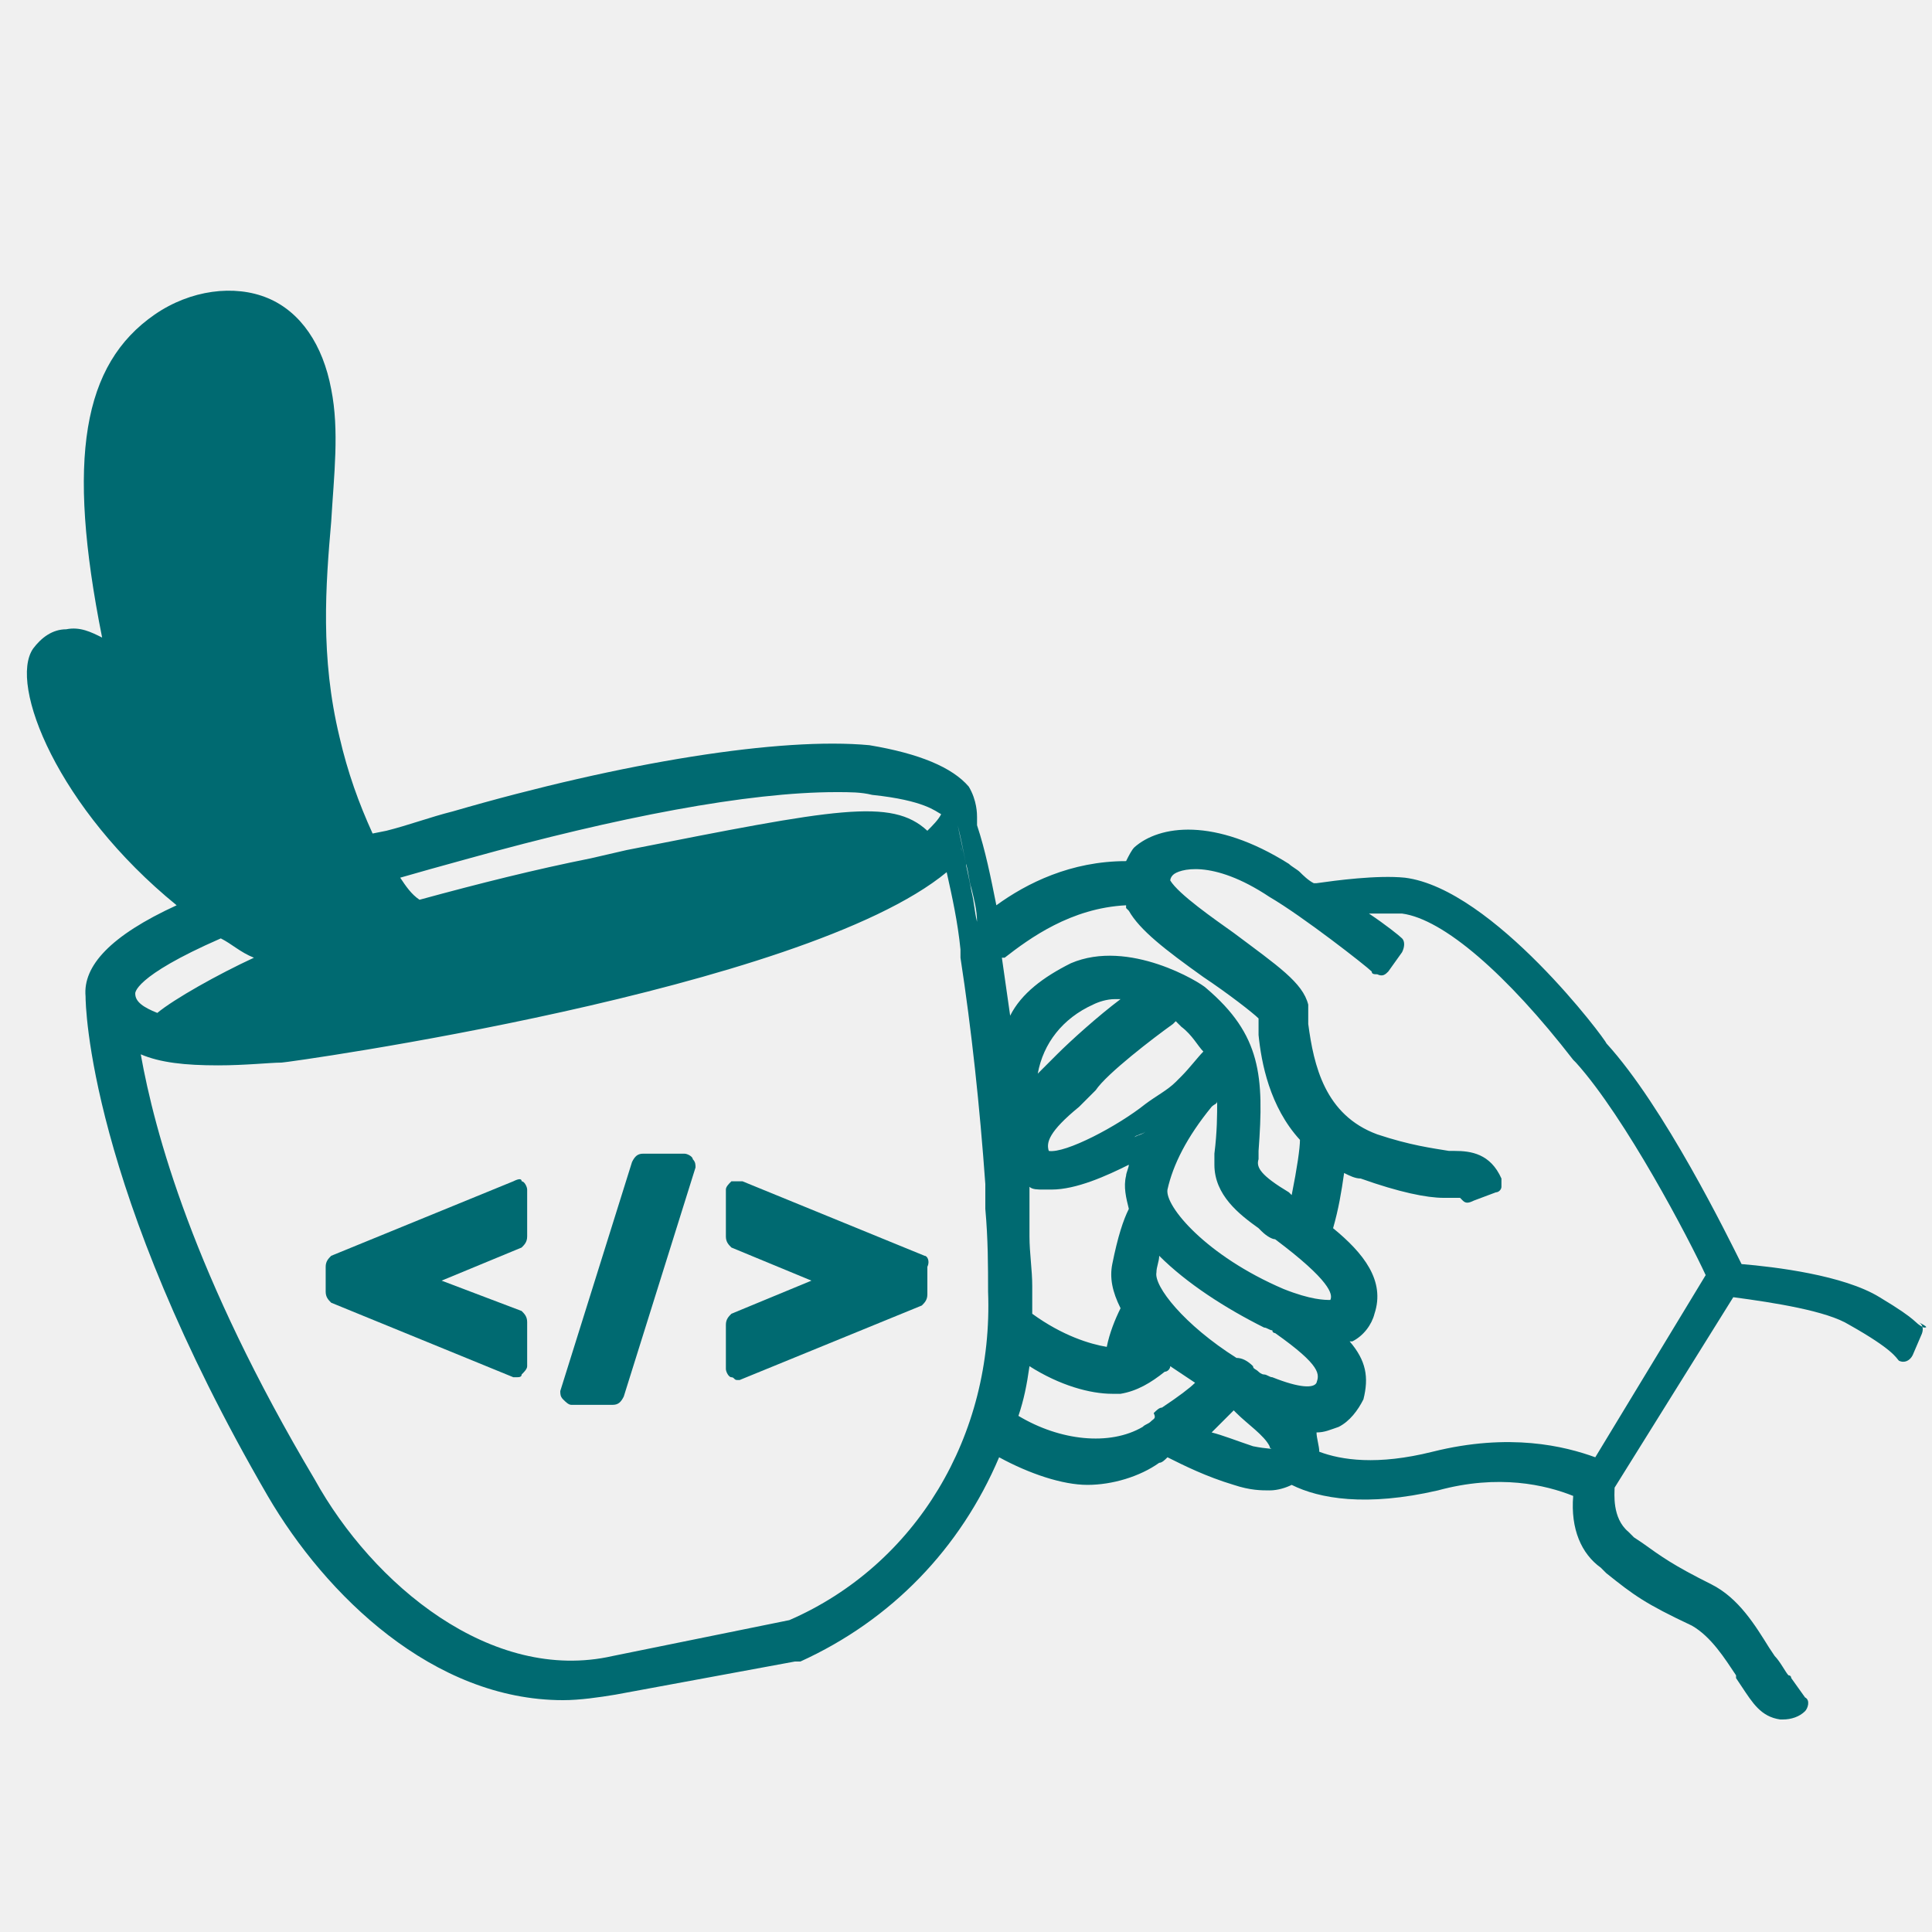
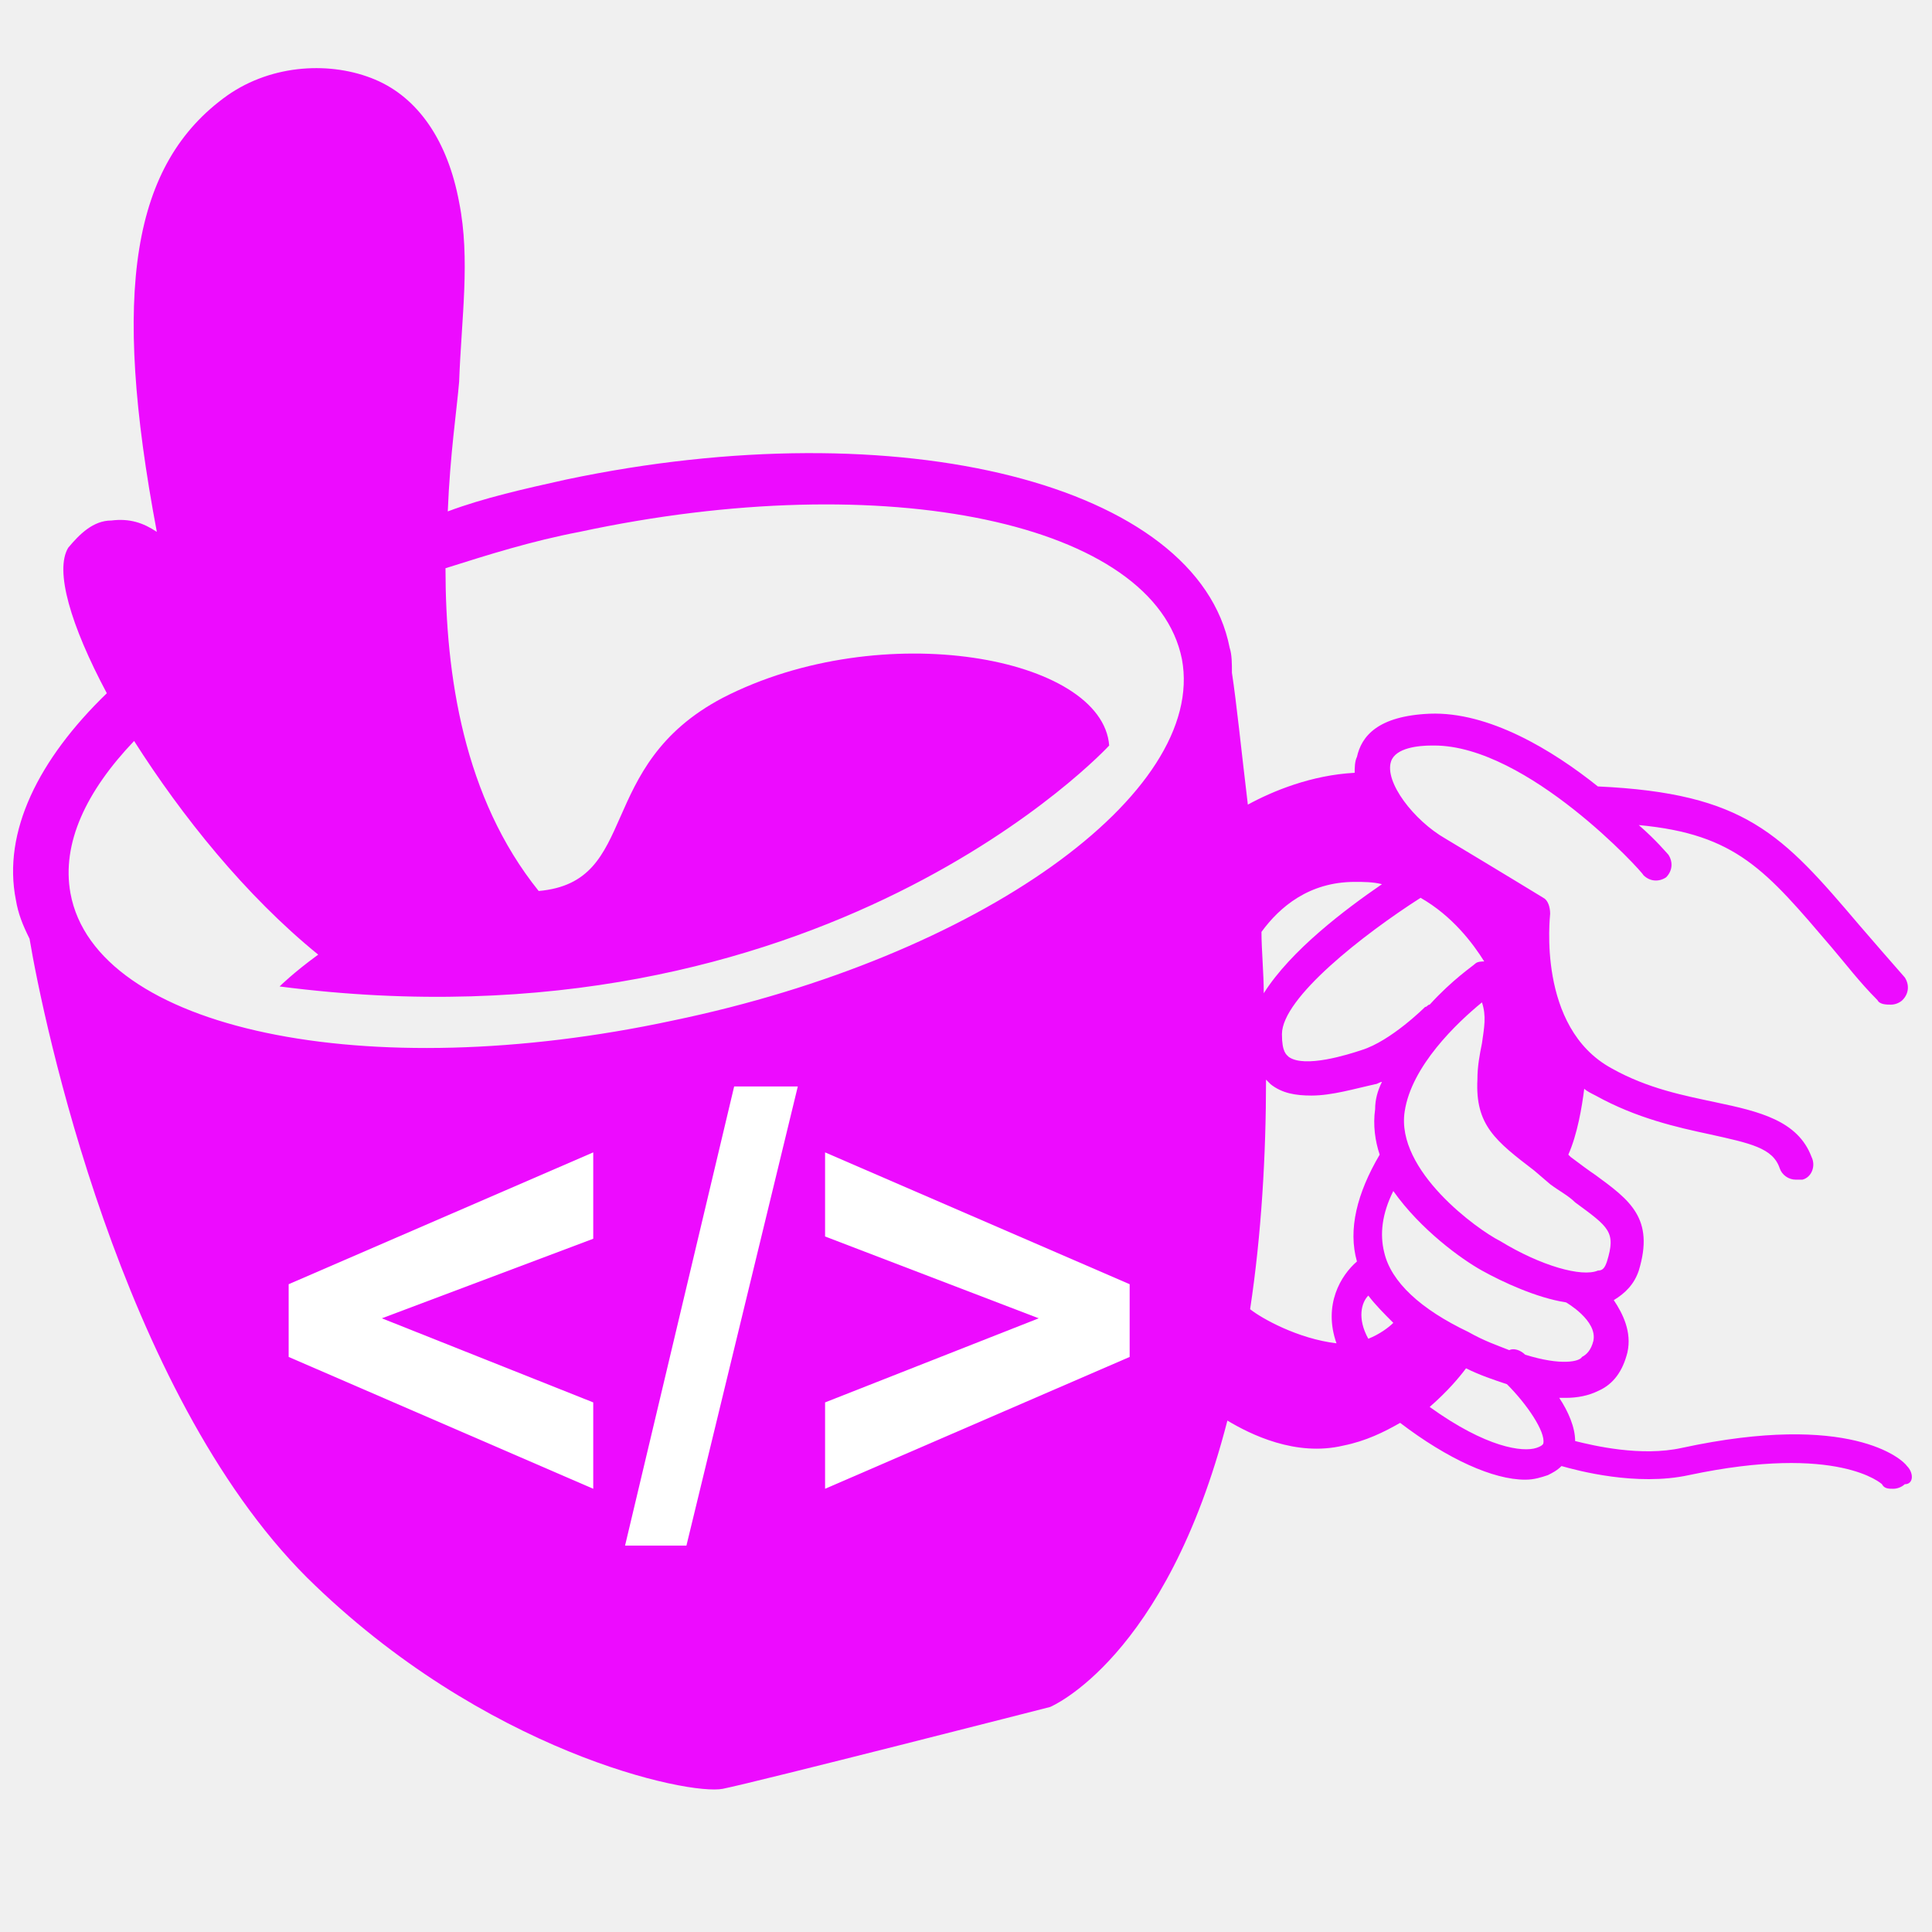
- <svg xmlns="http://www.w3.org/2000/svg" version="1.1" id="Layer_1" x="0px" y="0px" viewBox="0 0 70 70" style="enable-background:new 0 0 70 70;" xml:space="preserve">
+ <svg xmlns="http://www.w3.org/2000/svg" version="1.1" id="Layer_1" x="0px" y="0px" viewBox="0 0 85 85" style="enable-background:new 0 0 85 85;" xml:space="preserve">
  <style type="text/css">
- 	.st0{fill:none;}
- 	.st1{fill:#006A71;}
+ 	.st0{fill:#ED0BFF;}
+ 	.st1{fill:#FFFFFF;}
</style>
+   <path class="st0" d="M83.9,64.5c-0.2-0.3-2.5-2.4-9.9-0.8c-1.8,0.4-3.9-0.1-4.7-0.3c0-0.6-0.3-1.3-0.7-1.9c0.1,0,0.2,0,0.3,0  c0.5,0,1-0.1,1.4-0.3c0.7-0.3,1.1-0.9,1.3-1.7c0.2-0.9-0.2-1.7-0.6-2.3c0.5-0.3,0.9-0.7,1.1-1.3c0.7-2.3-0.4-3.1-1.9-4.2  c-0.3-0.2-0.7-0.5-1.1-0.8L69,50.8c0.4-0.9,0.6-2.1,0.7-2.9c0.1,0.1,0.3,0.2,0.5,0.3c1.8,1,3.6,1.4,5,1.7c1.8,0.4,2.8,0.6,3.1,1.5  c0.1,0.3,0.4,0.5,0.7,0.5c0.1,0,0.2,0,0.3,0c0.4-0.1,0.6-0.6,0.4-1c-0.6-1.6-2.3-2-4.2-2.4c-1.4-0.3-3-0.6-4.6-1.5  c-3.3-1.8-2.7-6.7-2.7-6.8c0-0.3-0.1-0.6-0.3-0.7c0,0-1.8-1.1-4.3-2.6c-1.4-0.8-2.7-2.5-2.4-3.4c0.2-0.6,1.2-0.7,1.8-0.7  c0,0,0.1,0,0.1,0c4.1,0,9.2,5.6,9.2,5.7c0.3,0.3,0.7,0.3,1,0.1c0.3-0.3,0.3-0.7,0.1-1c-0.1-0.1-0.5-0.6-1.3-1.3  c4.3,0.4,5.6,2,8.5,5.4c0.6,0.7,1.2,1.5,2,2.3c0.1,0.2,0.4,0.2,0.6,0.2c0.2,0,0.4-0.1,0.5-0.2c0.3-0.3,0.3-0.7,0.1-1  c-0.7-0.8-1.4-1.6-2-2.3c-3.4-4-5-5.8-11.5-6.1c-2-1.6-4.8-3.3-7.4-3.2c-2.3,0.1-3,1-3.2,1.9c-0.1,0.2-0.1,0.5-0.1,0.7  c-1.9,0.1-3.6,0.8-4.7,1.4c-0.3-2.5-0.5-4.5-0.7-5.8c0-0.4,0-0.8-0.1-1.1c-1.4-7.2-14.5-10.5-29.2-7.4c-1.8,0.4-3.6,0.8-5.2,1.4  c0.1-2.5,0.4-4.5,0.5-5.7c0.1-2.8,0.5-5.4,0-7.9c-0.5-2.7-1.8-4.6-3.7-5.4S12,2.8,10,4.2c-4.2,3-5.1,8.6-3.1,19.2  c-0.6-0.4-1.2-0.6-2-0.5c-0.8,0-1.4,0.6-1.9,1.2c-0.6,1,0.1,3.4,1.7,6.4c-3,2.9-4.6,6.1-4,9.1c0.1,0.6,0.3,1.1,0.6,1.7  c0.6,3.6,4,19.9,12.2,28.1c7.8,7.7,16.8,9.6,18.3,9.3c1.5-0.3,14.4-3.6,14.4-3.6S51.3,73,54,62.5c1,0.6,3,1.6,5.1,1.1  c1-0.2,1.8-0.6,2.5-1c2.1,1.6,4.1,2.5,5.5,2.5c0.4,0,0.7-0.1,1-0.2c0.2-0.1,0.4-0.2,0.6-0.4c0.7,0.2,3.3,0.9,5.6,0.4  c6.6-1.4,8.5,0.4,8.5,0.4c0.1,0.2,0.3,0.2,0.5,0.2c0.2,0,0.4-0.1,0.5-0.2C84.2,65.3,84.2,64.8,83.9,64.5z M29.6,44.9  c-13.5,2.9-25.4,0.4-26.5-5.6c-0.4-2.2,0.7-4.5,2.8-6.7C8,35.9,10.8,39.4,14,42l0,0c-1.1,0.8-1.7,1.4-1.7,1.4  c23.9,3.1,36.5-10.6,36.5-10.6c-0.3-3.9-10-5.7-17-2.1c-5.7,3-3.6,8.1-8.1,8.5c-3.3-4.1-4.1-9.5-4.1-14.2c1.9-0.6,3.8-1.2,5.9-1.6  C39,20.5,50.8,23,52,29C53.1,34.9,43.1,42.1,29.6,44.9z M69.3,52.9c1.5,1.1,1.8,1.3,1.4,2.6c-0.1,0.3-0.2,0.4-0.4,0.4  c-0.7,0.3-2.5-0.2-4.3-1.3c-1-0.5-4.6-3.1-4.2-5.7c0.3-2,2.3-3.9,3.4-4.8c0.2,0.6,0.1,1.1,0,1.8c-0.1,0.5-0.2,1-0.2,1.6  c-0.1,2,0.8,2.7,2.5,4l0.7,0.6C68.6,52.4,69,52.6,69.3,52.9z M65.3,42.3c-0.1,0-0.3,0-0.4,0.1c-0.1,0.1-1,0.7-2,1.8  c-0.1,0-0.1,0.1-0.2,0.1c0,0-1.5,1.5-2.8,1.9c-0.6,0.2-2.5,0.8-3.2,0.3c-0.1-0.1-0.3-0.2-0.3-1c0-1.6,3.6-4.4,6.1-6  C63.9,40.3,64.8,41.5,65.3,42.3z M59.6,38.8c0.4,0,0.8,0,1.2,0.1c-1.6,1.1-4,2.9-5.2,4.8c0-0.9-0.1-1.9-0.1-2.7  C56.3,39.9,57.6,38.8,59.6,38.8z M55,57.6c0.5-3.3,0.7-6.8,0.7-10.1c0.1,0.1,0.1,0.1,0.2,0.2c0.5,0.4,1.1,0.5,1.8,0.5  c0.9,0,1.9-0.3,2.8-0.5c0.1,0,0.2-0.1,0.3-0.1c-0.2,0.4-0.3,0.8-0.3,1.2c-0.1,0.7,0,1.4,0.2,2c-1,1.7-1.4,3.3-1,4.7c0,0,0,0,0,0  c-0.7,0.6-1.5,1.9-0.9,3.6C57.1,58.9,55.5,58,55,57.6z M60.2,58.9c-0.5-0.9-0.3-1.6,0-1.9c0.3,0.4,0.7,0.8,1.1,1.2  C61.1,58.4,60.7,58.7,60.2,58.9z M67.6,63.7c-0.6,0.2-2.2,0-4.7-1.8c0.8-0.7,1.3-1.3,1.6-1.7c0.6,0.3,1.2,0.5,1.8,0.7  c0.9,0.9,1.7,2.1,1.6,2.6C67.9,63.5,67.9,63.6,67.6,63.7z M67.1,59.6C67.1,59.5,67.1,59.5,67.1,59.6c-0.2-0.2-0.5-0.3-0.7-0.2  c-0.5-0.2-1.1-0.4-1.8-0.8c-2.1-1-3.4-2.2-3.7-3.5c-0.2-0.8-0.1-1.7,0.4-2.7c1.2,1.7,3,3,3.9,3.5c0.9,0.5,2.4,1.2,3.7,1.4  c0,0,0,0,0,0c0,0,1.4,0.8,1.2,1.7c-0.1,0.4-0.3,0.6-0.5,0.7C69.5,59.9,68.7,60.1,67.1,59.6z" />
  <g>
-     <path class="st0" d="M31.5,28.7c-0.4-0.1-0.8-0.1-1.3-0.1c-3.1,0-7.8,0.8-13.3,2.4c-1,0.3-1.8,0.6-2.5,0.7c0.2,0.3,0.4,0.6,0.6,0.8   c2.1-0.6,4.2-1.2,6.2-1.5l1.3-0.3c7.6-1.5,9.6-1.9,10.9-0.7c0.2-0.2,0.4-0.5,0.5-0.6C33.8,29.3,33.3,28.9,31.5,28.7z" />
-     <path class="st0" d="M42.5,49.6c-0.1,0.1-0.2,0.1-0.2,0.2c-0.5,0.4-1,0.7-1.6,0.8l-0.3,0c-0.8,0-1.9-0.4-3-1   c-0.1,0.6-0.2,1.2-0.4,1.8c1.4,0.9,3.2,1.1,4.5,0.4c0.1-0.1,0.2-0.1,0.3-0.2c0.1,0,0.1-0.1,0.2-0.1c0.1-0.1,0.2-0.2,0.3-0.2   c0.5-0.4,0.9-0.7,1.2-0.9C43.1,50,42.8,49.8,42.5,49.6z" />
-     <path class="st0" d="M35.7,43.7l0-0.2c-0.1-0.3,0-0.6,0-0.7c-0.1-2.8-0.4-5.6-0.9-8.2c0-0.1,0-0.1,0-0.2c0,0,0-0.1,0-0.1   c-0.2-0.9-0.3-1.9-0.5-2.8c-5.2,4.3-23.9,6.9-24.1,6.9c-0.4,0.1-1.3,0.1-2.3,0.1c-1.2,0-2.1-0.1-2.8-0.4c0.5,2.8,2,8,6.3,15.4   c2.2,3.8,6.5,7.4,10.8,6.4l6.4-1.2c4.6-2.1,7.4-6.8,7.2-12C35.8,45.8,35.8,44.8,35.7,43.7z M19.2,44.8c0,0.2-0.1,0.3-0.2,0.4   L16,46.4l2.9,1.2c0.1,0.1,0.2,0.2,0.2,0.4v1.6c0,0.1-0.1,0.3-0.2,0.3c-0.1,0-0.1,0.1-0.2,0.1c0,0-0.1,0-0.1,0L12,47.2   c-0.1-0.1-0.2-0.2-0.2-0.4v-0.9c0-0.2,0.1-0.3,0.2-0.4l6.6-2.8c0.1-0.1,0.3,0,0.4,0c0.1,0.1,0.2,0.2,0.2,0.3V44.8z M25.2,42.3   l-2.6,8.3c-0.1,0.2-0.2,0.3-0.4,0.3h-1.5c-0.1,0-0.2-0.1-0.3-0.2c-0.1-0.1-0.1-0.2-0.1-0.3l2.6-8.3c0.1-0.2,0.2-0.3,0.4-0.3h1.5   c0.1,0,0.2,0.1,0.3,0.2C25.2,42.1,25.2,42.2,25.2,42.3z M33.7,46.8c0,0.2-0.1,0.3-0.2,0.4l-6.6,2.7c0,0-0.1,0-0.1,0   c-0.1,0-0.2,0-0.2-0.1c-0.1-0.1-0.2-0.2-0.2-0.3v-1.6c0-0.2,0.1-0.3,0.2-0.4l2.9-1.2l-2.9-1.2c-0.1-0.1-0.2-0.2-0.2-0.4v-1.7   c0-0.1,0.1-0.3,0.2-0.3c0.1-0.1,0.2-0.1,0.4,0l6.6,2.7c0.1,0.1,0.2,0.2,0.2,0.4V46.8z" />
-     <path class="st0" d="M40.8,32.8C40.8,32.8,40.7,32.8,40.8,32.8c-2.1,0-3.5,1.2-4.4,1.8l-0.1,0c0.1,0.7,0.2,1.4,0.3,2.1   c0.5-0.8,1.2-1.5,2.2-1.9c2.2-0.9,4.7,0.7,4.9,0.9c1.9,1.8,2.1,3.2,1.9,5.9c0,0.1,0.1,0.2,0,0.3c-0.1,0.3,0.1,0.6,1.1,1.2l0.1,0.1   c0.2-1,0.3-1.7,0.3-2c-1.1-1.3-1.4-2.9-1.5-3.8l0-0.1c0-0.1,0-0.2,0-0.3c0-0.1,0-0.1,0-0.2c-0.1-0.2-1-0.9-2-1.6   C42.1,34.3,41.2,33.6,40.8,32.8L40.8,32.8z" />
-     <path class="st0" d="M57,38.7c-2.4-3.1-4.7-5.1-6.2-5.3c-0.4,0-0.8,0-1.2,0c0.6,0.4,1.1,0.8,1.2,0.9c0.1,0.1,0.2,0.4,0,0.5   l-0.5,0.7c-0.1,0.1-0.3,0.2-0.4,0.1c-0.1,0-0.1-0.1-0.2-0.1c-0.3-0.3-2.5-2-3.7-2.7c-2.1-1.4-3.3-1-3.5-0.8   c-0.1,0.1-0.1,0.2-0.1,0.2c0.3,0.4,1.6,1.4,2.3,1.9c1.6,1.1,2.5,1.8,2.7,2.6c0,0,0,0.1,0,0.1c0,0,0,0.1,0,0.2c0,0.1,0,0.3,0,0.4   c0.2,1.5,0.6,3.3,2.5,4c1.2,0.4,2,0.5,2.6,0.6l0.2,0c0.6,0.1,1.3,0.1,1.7,1c0,0.1,0,0.2,0,0.3c0,0.1-0.1,0.2-0.2,0.2l-0.8,0.3   c-0.1,0-0.3,0-0.4,0c0,0-0.1-0.1-0.1-0.1c-0.1,0-0.2,0-0.3,0l-0.3,0c-0.6-0.1-1.5-0.2-3-0.7c-0.2-0.1-0.4-0.1-0.6-0.2   c-0.1,0.6-0.2,1.3-0.4,2c1,0.9,1.9,1.9,1.5,3.1c-0.2,0.3-0.4,0.7-0.8,1c0,0-0.1,0-0.1,0c0.6,0.7,0.7,1.3,0.5,2.1   c-0.2,0.4-0.4,0.8-0.9,1c-0.3,0.1-0.5,0.2-0.8,0.2c0.1,0.2,0.1,0.5,0.1,0.7c0.8,0.3,2.1,0.5,4.1,0c2.8-0.7,4.8-0.3,5.9,0.2l4-6.3   c-0.6-1.3-2.9-5.7-4.7-7.7C57.1,38.8,57,38.8,57,38.7z" />
-     <path class="st0" d="M40.7,36.3c-0.1,0-0.1,0-0.2,0c-0.3,0-0.6,0.1-0.8,0.2c-1.2,0.5-1.8,1.3-1.9,2.5c0.1-0.1,0.1-0.1,0.2-0.2   l0.5-0.5C38.9,37.8,39.9,36.9,40.7,36.3z" />
-     <path class="st0" d="M38,41.6C38,41.6,38,41.6,38,41.6c0.7,0.1,2.6-0.8,3.6-1.7c0.4-0.3,0.8-0.6,1.1-0.8l0.2-0.2   c0.3-0.3,0.6-0.6,0.8-0.9c-0.2-0.3-0.4-0.6-0.8-0.9c0,0-0.1-0.1-0.2-0.2c0,0-0.1,0.1-0.1,0.1c-0.6,0.5-2.3,1.8-2.8,2.4l-0.6,0.6   C38,41,37.9,41.4,38,41.6z" />
-     <path class="st0" d="M46.3,52.5C46.3,52.5,46.2,52.5,46.3,52.5c-0.1-0.1-0.2-0.1-0.2-0.2c-0.2-0.3-0.8-0.8-1.2-1.2l-0.1-0.1   c-0.2,0.3-0.5,0.5-0.8,0.8c0.4,0.2,0.9,0.4,1.5,0.5C45.9,52.5,46.2,52.5,46.3,52.5z" />
-     <path class="st0" d="M44.8,49.3c0.2,0,0.4,0.1,0.6,0.3c0.1,0.1,0.1,0.1,0.2,0.2c0,0,0,0,0,0c0,0,0.1,0,0.2,0.1   c0.1,0,0.2,0.1,0.3,0.1c1.1,0.4,1.6,0.4,1.7,0.4c0.1-0.3,0.1-0.6-1.5-1.8c-0.1,0-0.1-0.1-0.1-0.1c-0.1,0-0.2-0.1-0.3-0.1   c-1.5-0.6-2.8-1.6-3.8-2.6c0,0.2-0.1,0.4-0.1,0.6C41.8,46.7,42.9,48.1,44.8,49.3z" />
-     <path class="st0" d="M8.1,34.1c-3.2,1.4-3.1,2-3.1,2c0,0.3,0.3,0.6,0.8,0.7c0.6-0.6,2.1-1.4,3.5-2C8.8,34.5,8.4,34.3,8.1,34.1z" />
-     <path class="st0" d="M40.8,42.7c0-0.1,0.1-0.3,0.1-0.4c-0.8,0.4-1.8,0.9-2.8,0.9h-0.3c-0.2,0-0.4-0.1-0.5-0.1c0,0,0,0.1,0,0.1   c0,0.6,0.1,1.2,0.1,1.8c0,0.6,0,1.2,0.1,1.8l0,1c1.1,0.8,2.1,1.2,2.7,1.2c0.1-0.5,0.3-1.1,0.5-1.4c-0.3-0.6-0.4-1.1-0.3-1.6   c0.2-0.9,0.4-1.6,0.6-2C40.7,43.5,40.7,43,40.8,42.7z" />
-     <path class="st0" d="M44.1,41.8c0-0.8,0.1-1.4,0.1-1.9C44.1,40,44,40,44,40.1c-0.9,1.1-1.5,2.1-1.6,3c-0.1,0.6,1.4,2.5,4.2,3.6   c0.9,0.4,1.4,0.4,1.7,0.4c0.1-0.3,0-0.7-1.9-2.1c-0.1,0-0.3-0.1-0.5-0.3l-0.1-0.1c-0.7-0.5-1.6-1.2-1.6-2.3L44.1,41.8z" />
-     <g>
-       <path class="st1" d="M37.1-58.5c0.1-0.1,0.2-0.1,0.2-0.2l0.2,0v-1c0-0.3-0.1-0.4-0.2-0.5l0,0c-0.1-0.2-0.2-0.3-0.4-0.3l-0.1-0.1    h-0.4c-0.2,0-0.4,0.1-0.5,0.3c0,0-0.1,0.1-0.1,0.1c-0.1,0.1-0.2,0.2-0.3,0.3c-0.1,0.1-0.1,0.2-0.1,0.4v0.4c0,0.3,0.2,0.5,0.3,0.6    l0.3,0.2h0.1c0.1,0,0.2,0.1,0.4,0.1C36.6-58.3,36.8-58.3,37.1-58.5z M37-59.8L37-59.8C37-59.8,37-59.8,37-59.8L37-59.8z     M36.9-59.9L36.9-59.9L36.9-59.9L36.9-59.9z" />
-       <path class="st1" d="M39.8-56.4c0.3,0,0.6-0.2,0.8-0.4c0.1-0.2,0.1-0.4,0.1-0.6L40.2-60c0-0.5-0.4-0.9-0.9-0.9    c-0.3,0-0.6,0.2-0.8,0.4c-0.1,0.2-0.1,0.4-0.1,0.6l0.4,2.6C38.9-56.8,39.3-56.4,39.8-56.4z" />
-       <path class="st1" d="M43.8-59.5L43.8-59.5c-0.1-0.1-0.3-0.3-0.7-0.3c-0.2,0-0.3,0-0.4,0.2c-0.1,0.1-0.2,0.1-0.3,0.3l-0.2,0.3v1.3    h0.3l0,0.1h0.9c0.2,0,0.4-0.1,0.5-0.3l0.2-0.2v-0.1l0.1-0.1v-0.4c0-0.2-0.1-0.3-0.2-0.4C44-59.4,43.9-59.5,43.8-59.5L43.8-59.5z     M42.4-58.3l0.1,0.3C42.4-58.1,42.4-58.2,42.4-58.3z M43.1-59.3L43.1-59.3L43.1-59.3C43.1-59.3,43.1-59.3,43.1-59.3z" />
-       <path class="st1" d="M39.1-54.2c1.1,0,2.2-0.4,2.9-1.3c0.2-0.2,0.2-0.5,0.1-0.8c-0.1-0.2-0.2-0.4-0.4-0.5    c-0.2-0.1-0.4-0.2-0.5-0.2c-0.2,0-0.4,0.1-0.6,0.3c-0.4,0.4-0.9,0.6-1.5,0.6c-0.6,0-1.1-0.2-1.5-0.6c-0.4-0.4-0.9-0.4-1.3,0    c-0.4,0.4-0.4,0.9,0,1.3C37.1-54.6,38-54.2,39.1-54.2z" />
-       <path class="st1" d="M5.8-35.7c0.3-0.1,0.5-0.3,0.5-0.6c1-3.4,1.8-7,2.5-10.4c0.7-3.6,1.4-6.9,1.6-10.2c0.2-3.6-0.1-7.3-0.5-10.8    c-0.3-3.1-0.6-6.4-0.5-9.6c0.1-3.5,0.7-6.6,1.9-9.3c0.4,0.4,0.6,2,0.6,3.4c0.1,1.1,0.2,2.1,0.2,3.2c0,0.6,0,1.1,0.1,1.6    c0.2,3,0.5,6.4,2.3,9.5c0.1,0.2,0.4,0.4,0.7,0.5c0.3,0,0.6,0,0.8-0.2c1.1-1.1,1.3-2.5,1.4-3.9c0.1-1.5,0.3-2.9,0.4-4.4l0.1-0.5    c0.5-3.3,1.3-6.3,2.4-9.3c0.6-1.5,1.2-3.1,1.9-4.5c0.1-0.1,0.1-0.2,0.2-0.3c0.3-0.5,0.5-0.8,0.7-0.8c0.3,0,0.5,0.6,0.5,0.7    c0.2,0.6,0.2,1.2,0.2,1.9c0,0.9,0,1.6-0.1,2.5c-0.1,1.1-0.2,2.3-0.4,3.4c-0.1,0.5-0.1,1.1-0.2,1.6c-0.1,0.5-0.1,1.1-0.2,1.6    c-0.4,3.2-0.9,6.4-0.6,9.6c0,0.5,0.3,0.8,0.7,0.9c0.4,0.1,0.8,0,1.2-0.1c0.2,0.1,0.4,0.1,0.6,0c0.3-0.1,0.5-0.3,0.6-0.6    C27.9-77.9,31-85,35-92.6l0-0.1c0.2-0.4,0.7-1.5,1.1-1.4c0.3,0,0.4,0.7,0.4,1.3c0.1,1.4,0,3-0.4,4.9c-0.6,2.8-1.8,5.4-2.9,7.9    c-0.2,0.5-0.5,1.1-0.7,1.6c-0.7,1.6-1.5,3.5-2.2,5.5c-0.7,2-1.3,4.2-0.6,6c0.1,0.3,0.3,0.5,0.5,0.6c0.2,0.1,0.5,0.1,0.7,0    c1.4-0.7,2.6-1.6,3.7-2.6c1-0.9,2.1-1.7,3.4-2.4c2.3-1.2,5.4-1,7.7,0.4c2.2,1.3,3.6,3.9,3.6,6.7c0,0.5,0,1.5-0.3,1.9    c-0.3,0.3-0.9,0.2-1.2,0c-0.6-0.3-1.2-1-1.6-1.4c-0.5-0.5-1-0.9-1.5-1.3c-2.7-1.8-6.1-2.3-9.2-1.3c-0.1,0.1-0.4,0.2-0.5,0.5    c-0.9,0.7-1.5,1.7-1.9,2.8c-0.6,1.7-0.9,3.3-1,4.7c-0.2,1.8,0.1,3.5,0.8,4.9c0.8,1.3,1.8,2.2,3.1,2.7c1.4,0.6,3,0.7,4.7,0.3    c0.2-0.1,0.3-0.2,0.4-0.3c1.4-0.3,2.9-1.2,3.8-2.4c0.5-0.5,0.9-1.1,1.2-1.6c0.2-0.3,0.4-0.5,0.5-0.8c0.2-0.3,0.4-0.6,0.6-0.9    c0.3-0.5,0.7-1,1.1-1.4c0.1-0.1,0.2-0.2,0.3-0.2c0.2,0.1,0.4,0.4,0.4,0.8c0.2,0.7,0.2,1.5,0,2.3c-0.3,1.5-1,3-2,4.2    c-2.8,3.2-6.7,4-9.6,4.2c-1.7,0.1-3.6,0-5.9-0.4L31.2-47c-1.7-0.3-3.6-0.6-5.4,0.1C24-46,22.9-44.3,22-42.6    c-1.3,2.3-2.3,4.4-3.2,6.6c-0.2,0.5,0.1,1,0.5,1.2c0.1,0,0.2,0.1,0.3,0.1c0.3,0,0.6-0.2,0.7-0.5c0.9-2,1.8-4.1,2.9-6.1l0.3-0.5    c0.8-1.4,1.6-2.9,3-3.5c1.4-0.6,3.1-0.3,4.8,0c0.5,0.1,0.9,0.2,1.3,0.2c2.2,0.3,4.3,0.4,6.2,0.2c4.4-0.4,7.8-2.2,10-5    c1.2-1.5,1.9-3.2,2.2-4.9c0.3-2.3-0.1-4-1.2-4.8c-0.9-0.7-2-0.5-2.9,0.5c-0.8,0.9-1.4,1.9-2,2.9c-1.3,1.8-2.7,3.5-4.7,3.8    c-0.3,0-0.6,0.2-0.8,0.4c-1.2,0.2-2.5-0.1-3.5-0.8c-1.1-0.7-1.8-1.8-2-3.1c-0.3-1.8,0.1-3.6,0.6-5.2c0.4-1.5,0.8-2.8,2.1-3.5    l0.1-0.1c0,0,0.1-0.1,0.1-0.1c2.7-0.6,5.4,0,7.4,1.7c0.3,0.3,0.6,0.6,1,0.9c0.8,0.8,1.6,1.7,2.9,1.9c0.8,0.1,1.6-0.1,2.1-0.5    c0.7-0.6,0.8-1.4,0.9-2.2c0.4-3-0.9-6.3-3.3-8.4c-2.4-2.1-5.7-2.9-8.8-2c-2.1,0.6-3.9,1.9-5.5,3.2c-0.8,0.6-1.6,1.3-2.4,1.8    c0-0.5,0-1,0.2-1.6c0.2-0.8,0.4-1.7,0.7-2.6c0.6-1.7,1.3-3.5,2-5.2l0.4-1c1.3-3,2.7-6,3.4-9.3c0.4-2.1,0.5-3.8,0.3-5.3    c-0.1-0.7-0.3-1.6-1.1-2.1c-0.7-0.5-1.7-0.4-2.4,0.1c-0.8,0.6-1.2,1.5-1.6,2.3c-0.2,0.5-0.5,1-0.8,1.4c-0.3,0.5-0.5,1-0.8,1.5    c-0.6,1.1-1.1,2.3-1.7,3.4c-0.4,0.8-0.7,1.5-1.1,2.3c-1.8,4.1-3.5,8.2-5,12.3c0,0,0,0,0,0c-0.1-2.8,0.3-5.6,0.7-8.3l0.1-1    c0.3-1.8,0.5-3.5,0.7-5.3c0.1-0.9,0.1-1.8,0.1-2.8c0-0.7,0-1.4-0.2-2.2c-0.4-1.3-1.4-2.5-2.8-2.2c-1.4,0.4-2,1.9-2.4,3.1    c-0.1,0.2-0.1,0.4-0.2,0.6c-1.4,3.2-2.5,6.6-3.1,9.9c-0.4,1.8-0.7,3.7-0.9,5.7c0,0.3,0,0.6,0,0.9c0,0.8-0.1,1.7-0.3,2.4    c-1-2.7-1.3-5.6-1.4-8.7l0-0.1c-0.1-1.7-0.2-3.5-0.5-5.2c-0.1-1.3-0.7-2.8-1.9-3.1c-0.2-0.2-0.4-0.3-0.7-0.4    c-0.4,0-0.7,0.2-0.8,0.5c-3,6-2.8,12.7-2.3,19C7.9-68.5,8-67.8,8-67.1c0.2,2.7,0.5,5.6,0.5,8.3c0,3.5-0.6,7-1.2,10.3    c-0.4,1.9-0.9,3.9-1.3,5.9c-0.4,2-0.9,3.9-1.3,5.9c-0.1,0.3,0,0.6,0.3,0.9C5.2-35.6,5.6-35.6,5.8-35.7z" />
-       <path class="st1" d="M71.9-48.6L71.9-48.6c-2.2-1.9-4.3-3.8-6.4-5.6c-2-1.8-4-3.5-6-5.3c1.9-2,3.8-3.6,5.8-5.1    c0.8-0.6,1.5-1.1,2.3-1.6c0.4-0.2,0.8-0.5,1.1-0.7c1.4-0.8,2.4-1.6,3.2-2.6c0.3-0.5,0.1-1-0.2-1.3c-0.4-0.3-0.9-0.2-1.1,0.1    c-0.8,1-1.9,1.7-3.1,2.5L64-65.9c-1.8,1.3-3.4,2.7-4.9,4.3c0.1-0.8,0.1-1.6,0.2-2.3c0.2-2.5,0.3-5.1,0.6-7.6    c0-0.5-0.4-0.8-0.9-0.8c-0.5,0-0.9,0.4-0.9,0.8c-0.6,7.2-1.1,15.1-1.6,24c0,0.5,0.4,0.8,0.9,0.8c0.5,0,0.9-0.4,0.9-0.8l0-0.4    c0.2-3.2,0.3-6.5,0.6-9.8c1.9,1.6,3.7,3.2,5.6,4.9c2.1,1.8,4.2,3.7,6.3,5.5c0.1,0.2,0.4,0.3,0.6,0.3c0.3,0,0.6-0.2,0.7-0.6    C72.3-48,72.2-48.4,71.9-48.6z" />
-       <path class="st1" d="M18.6,42.8L12,45.5c-0.1,0.1-0.2,0.2-0.2,0.4v0.9c0,0.2,0.1,0.3,0.2,0.4l6.6,2.7c0,0,0.1,0,0.1,0    c0.1,0,0.2,0,0.2-0.1c0.1-0.1,0.2-0.2,0.2-0.3v-1.6c0-0.2-0.1-0.3-0.2-0.4L16,46.4l2.9-1.2c0.1-0.1,0.2-0.2,0.2-0.4v-1.7    c0-0.1-0.1-0.3-0.2-0.3C18.9,42.7,18.8,42.7,18.6,42.8z" />
-       <path class="st1" d="M24.8,41.8h-1.5c-0.2,0-0.3,0.1-0.4,0.3l-2.6,8.3c0,0.1,0,0.2,0.1,0.3c0.1,0.1,0.2,0.2,0.3,0.2h1.5    c0.2,0,0.3-0.1,0.4-0.3l2.6-8.3c0-0.1,0-0.2-0.1-0.3C25.1,41.9,24.9,41.8,24.8,41.8z" />
-       <path class="st1" d="M33.5,45.5l-6.6-2.7c-0.1,0-0.3,0-0.4,0c-0.1,0.1-0.2,0.2-0.2,0.3v1.7c0,0.2,0.1,0.3,0.2,0.4l2.9,1.2    l-2.9,1.2c-0.1,0.1-0.2,0.2-0.2,0.4v1.6c0,0.1,0.1,0.3,0.2,0.3c0.1,0,0.1,0.1,0.2,0.1c0,0,0.1,0,0.1,0l6.6-2.7    c0.1-0.1,0.2-0.2,0.2-0.4v-1C33.7,45.7,33.6,45.5,33.5,45.5z" />
-       <path class="st1" d="M69.7,48.1c-0.4-0.2-0.1-0.2-1.6-1.1c0,0,0,0,0,0c-1.3-0.8-3.8-1.1-5-1.2c-0.5-1-2.8-5.7-4.9-8    c0-0.1-4.1-5.6-7.3-6c-1-0.1-2.5,0.1-3.2,0.2c0,0-0.1,0-0.1,0c-0.2-0.1-0.4-0.3-0.5-0.4c-0.1-0.1-0.3-0.2-0.4-0.3    c-2.7-1.7-4.7-1.4-5.6-0.6c-0.1,0.1-0.2,0.3-0.3,0.5c-2,0-3.6,0.8-4.7,1.6c-0.2-1-0.4-2-0.7-2.9c0-0.1,0-0.1,0-0.2l0-0.1    c0-0.1,0-0.6-0.3-1.1c-0.6-0.7-1.8-1.2-3.6-1.5c-3.2-0.3-8.9,0.6-15.1,2.4c-0.8,0.2-1.6,0.5-2.4,0.7l-0.5,0.1    c-0.5-1.1-0.9-2.2-1.2-3.5c-0.7-2.9-0.5-5.5-0.3-7.8c0.1-1.7,0.3-3.3,0-4.8c-0.3-1.6-1.1-2.8-2.3-3.3c-1.2-0.5-2.8-0.3-4.1,0.6    c-2.6,1.8-3.2,5.2-1.9,11.7c-0.4-0.2-0.8-0.4-1.3-0.3c-0.5,0-0.9,0.3-1.2,0.7c-0.9,1.3,0.9,5.8,5.2,9.3c-2.4,1.1-3.4,2.2-3.3,3.3    c0,0.3,0.1,6.9,6.6,18.1c2.1,3.6,6,7.4,10.7,7.4c0.6,0,1.3-0.1,1.9-0.2l6.5-1.2c0.1,0,0.1,0,0.2,0c3.3-1.5,5.8-4.1,7.2-7.4    c1.1,0.6,2.3,1,3.2,1c0.9,0,1.9-0.3,2.6-0.8c0.1,0,0.2-0.1,0.3-0.2c0.6,0.3,1.4,0.7,2.4,1c0.6,0.2,1,0.2,1.3,0.2    c0.3,0,0.6-0.1,0.8-0.2c1,0.5,2.7,0.8,5.3,0.2c2.2-0.6,3.9-0.2,4.9,0.2c-0.1,1.2,0.3,2.1,1,2.6l0.2,0.2c1,0.8,1.4,1.1,3.1,1.9    c0.7,0.4,1.2,1.2,1.6,1.8c0,0,0,0.1,0,0.1l0.2,0.3c0.4,0.6,0.7,1.1,1.4,1.2h0.1c0.3,0,0.6-0.1,0.8-0.3c0.1-0.1,0.2-0.4,0-0.5    l-0.5-0.7c0,0,0-0.1-0.1-0.1c-0.1-0.1-0.3-0.5-0.5-0.7l-0.2-0.3c-0.5-0.8-1.1-1.8-2.1-2.3c-1.4-0.7-1.8-1-2.5-1.5l-0.3-0.2    l-0.2-0.2c-0.6-0.5-0.5-1.4-0.5-1.6l4.3-6.9c1.5,0.2,3.4,0.5,4.2,1c1.6,0.9,1.7,1.2,1.8,1.3c0.2,0.1,0.4,0,0.5-0.2l0.3-0.7    c0.1-0.2,0.1-0.4-0.1-0.5C69.9,48.1,69.8,48.1,69.7,48.1z M28.6,58.7L22.2,60c-4.4,1-8.7-2.6-10.8-6.4C7,46.2,5.6,41,5.1,38.2    c0.7,0.3,1.6,0.4,2.8,0.4c1,0,1.9-0.1,2.3-0.1c0.2,0,18.9-2.6,24.1-6.9c0.2,0.9,0.4,1.8,0.5,2.8c0,0,0,0.1,0,0.1    c0,0.1,0,0.2,0,0.2c0.4,2.6,0.7,5.4,0.9,8.2c0,0.1,0,0.3,0,0.7l0,0.2c0.1,1.1,0.1,2.1,0.1,3C36,52,33.2,56.7,28.6,58.7z     M46.1,49.9c-0.1,0-0.2-0.1-0.3-0.1c-0.1,0-0.2-0.1-0.2-0.1c0,0,0,0,0,0c-0.1-0.1-0.2-0.1-0.2-0.2c-0.2-0.2-0.4-0.3-0.6-0.3    c-1.9-1.2-3-2.6-2.9-3.1c0-0.2,0.1-0.4,0.1-0.6c1,1,2.4,1.9,3.8,2.6c0.1,0,0.2,0.1,0.3,0.1c0,0.1,0.1,0.1,0.1,0.1    c1.7,1.2,1.6,1.5,1.5,1.8C47.6,50.3,47.1,50.3,46.1,49.9z M39.6,36.4c0.2-0.1,0.5-0.2,0.8-0.2c0.1,0,0.1,0,0.2,0    c-0.8,0.6-1.8,1.5-2.3,2l-0.5,0.5c-0.1,0.1-0.1,0.1-0.2,0.2C37.8,37.8,38.5,36.9,39.6,36.4z M39.1,40.1l0.6-0.6    c0.4-0.6,2.1-1.9,2.8-2.4c0,0,0.1-0.1,0.1-0.1c0.1,0.1,0.2,0.2,0.2,0.2c0.4,0.3,0.6,0.7,0.8,0.9c-0.2,0.2-0.5,0.6-0.8,0.9    l-0.2,0.2c-0.3,0.3-0.7,0.5-1.1,0.8c-1,0.8-2.9,1.8-3.5,1.7c0,0,0,0,0,0C37.9,41.4,38,41,39.1,40.1z M48.2,47.1    c-0.2,0-0.7,0-1.7-0.4c-2.8-1.2-4.3-3-4.2-3.6c0.2-0.9,0.7-1.9,1.6-3c0.1-0.1,0.2-0.1,0.2-0.2c0,0.5,0,1.1-0.1,1.9l0,0.4    c0,1.1,0.9,1.8,1.6,2.3l0.1,0.1c0.2,0.2,0.4,0.3,0.5,0.3C48.2,46.4,48.3,46.9,48.2,47.1z M39.4,42.1c0.3-0.1,0.6-0.2,0.9-0.4    c0.2-0.1,0.4-0.2,0.5-0.3c0.1-0.1,0.2-0.1,0.3-0.2c0,0,0,0,0,0c0,0,0,0,0,0c0.2-0.1,0.4-0.2,0.5-0.3c0.2-0.1,0.3-0.2,0.4-0.3    c-0.1,0.1-0.3,0.2-0.4,0.3c-0.2,0.1-0.3,0.2-0.5,0.3c0.1-0.1,0.3-0.1,0.4-0.2c-0.1,0.1-0.2,0.1-0.4,0.2c-0.1,0.1-0.2,0.1-0.3,0.2    c-0.2,0.1-0.3,0.2-0.5,0.3C40,41.8,39.7,42,39.4,42.1z M37.3,43c0.1,0.1,0.3,0.1,0.5,0.1h0.3c0.9,0,2-0.5,2.8-0.9    c0,0.1-0.1,0.3-0.1,0.4c-0.1,0.4,0,0.8,0.1,1.2c-0.2,0.4-0.4,1-0.6,2c-0.1,0.5,0,1,0.3,1.6c-0.2,0.4-0.4,0.9-0.5,1.4    c-0.6-0.1-1.6-0.4-2.7-1.2l0-1c0-0.6-0.1-1.2-0.1-1.8C37.3,44.3,37.3,43.7,37.3,43C37.3,43.1,37.3,43.1,37.3,43z M45.6,36.9    c0,0.1,0,0.1,0,0.2c0,0.1,0,0.1,0,0.3l0,0.1c0.1,1,0.4,2.6,1.5,3.8c0,0.3-0.1,1-0.3,2l-0.1-0.1c-1-0.6-1.2-0.9-1.1-1.2    c0-0.1,0-0.2,0-0.3c0.2-2.7,0.1-4.2-1.9-5.9c-0.2-0.2-2.8-1.8-4.9-0.9c-1,0.5-1.8,1.1-2.2,1.9c-0.1-0.7-0.2-1.4-0.3-2.1l0.1,0    c0.9-0.7,2.4-1.8,4.4-1.9c0,0,0,0,0,0.1l0.1,0.1c0.4,0.7,1.3,1.4,2.7,2.4C44.5,36,45.4,36.7,45.6,36.9z M44.7,51.1l0.1,0.1    c0.4,0.4,1,0.8,1.2,1.2c0,0.1,0.1,0.1,0.2,0.1c0,0,0,0,0.1,0c-0.1,0-0.4,0-0.9-0.1c-0.6-0.2-1.1-0.4-1.5-0.5    C44.2,51.6,44.5,51.3,44.7,51.1z M14.5,31.8c0.7-0.2,1.4-0.4,2.5-0.7c5.4-1.5,10.1-2.4,13.3-2.4c0.5,0,0.9,0,1.3,0.1    c1.9,0.2,2.3,0.6,2.5,0.7c-0.1,0.2-0.3,0.4-0.5,0.6c-1.3-1.2-3.3-0.8-10.9,0.7l-1.3,0.3c-2,0.4-4,0.9-6.2,1.5    C14.9,32.4,14.7,32.1,14.5,31.8z M5.7,36.7c-0.5-0.2-0.8-0.4-0.8-0.7c0,0-0.1-0.6,3.1-2c0.4,0.2,0.7,0.5,1.2,0.7    C7.9,35.3,6.3,36.2,5.7,36.7z M41.7,51.5c-0.1,0.1-0.2,0.1-0.3,0.2c-1.2,0.7-3,0.5-4.5-0.4c0.2-0.6,0.3-1.1,0.4-1.8    c1.1,0.7,2.2,1,3,1l0.3,0c0.6-0.1,1.1-0.4,1.6-0.8c0.1,0,0.2-0.1,0.2-0.2c0.3,0.2,0.6,0.4,0.9,0.6c-0.2,0.2-0.6,0.5-1.2,0.9    c-0.1,0-0.2,0.1-0.3,0.2C41.9,51.4,41.8,51.4,41.7,51.5z M57.8,52.8c-1.1-0.4-3.1-0.9-5.9-0.2c-2,0.5-3.3,0.3-4.1,0    c0-0.2-0.1-0.5-0.1-0.7c0.3,0,0.5-0.1,0.8-0.2c0.4-0.2,0.7-0.6,0.9-1c0.2-0.8,0.1-1.4-0.5-2.1c0,0,0.1,0,0.1,0    c0.4-0.2,0.7-0.6,0.8-1c0.4-1.2-0.4-2.2-1.5-3.1c0.2-0.7,0.3-1.3,0.4-2c0.2,0.1,0.4,0.2,0.6,0.2c1.4,0.5,2.4,0.7,3,0.7l0.3,0    c0.1,0,0.2,0,0.3,0c0,0,0.1,0.1,0.1,0.1c0.1,0.1,0.2,0.1,0.4,0l0.8-0.3c0.1,0,0.2-0.1,0.2-0.2c0-0.1,0-0.2,0-0.3    c-0.4-0.9-1.1-1-1.7-1l-0.2,0c-0.6-0.1-1.4-0.2-2.6-0.6c-1.9-0.7-2.3-2.5-2.5-4c0-0.1,0-0.3,0-0.4c0-0.1,0-0.1,0-0.2    c0,0,0-0.1,0-0.1c-0.2-0.8-1.1-1.4-2.7-2.6c-0.7-0.5-2-1.4-2.3-1.9c0,0,0-0.1,0.1-0.2c0.2-0.2,1.4-0.6,3.5,0.8    c1.2,0.7,3.5,2.5,3.7,2.7c0,0.1,0.1,0.1,0.2,0.1c0.2,0.1,0.3,0,0.4-0.1l0.5-0.7c0.1-0.2,0.1-0.4,0-0.5c-0.1-0.1-0.6-0.5-1.2-0.9    c0.4,0,0.8,0,1.2,0c1.5,0.2,3.8,2.2,6.2,5.3c0.1,0.1,0.1,0.1,0.1,0.1c1.8,2,4.1,6.4,4.7,7.7L57.8,52.8z M35.4,33.4    C35.4,33.4,35.4,33.4,35.4,33.4C35.4,33.4,35.4,33.4,35.4,33.4c0,0.1,0,0.2,0,0.2C35.5,33.5,35.4,33.4,35.4,33.4    c0.1,0.3,0.1,0.6,0.2,0.9C35.5,34,35.5,33.7,35.4,33.4c-0.1-0.4-0.1-0.7-0.2-1.1c-0.1-0.3-0.1-0.6-0.2-0.8    c0.1,0.3,0.1,0.6,0.2,0.8c-0.1-0.5-0.2-1.1-0.4-1.6c0.1,0.2,0.1,0.5,0.2,0.7c0,0,0-0.1,0-0.1c-0.1-0.5-0.2-0.9-0.3-1.4    c0.1,0.4,0.2,0.9,0.3,1.4c0.1,0.3,0.1,0.6,0.2,0.9C35.3,32.6,35.4,33,35.4,33.4z" />
-     </g>
+     <path class="st1" d="M26.1,65.5l-13.4-5.8v-3.2l13.4-5.8v3.8L16.8,58l9.3,3.7V65.5z" />
+     <path class="st1" d="M32.3,47.8h2.8L30.2,68h-2.7L32.3,47.8z" />
+     <path class="st1" d="M36.3,65.5v-3.8l9.4-3.7l-9.4-3.6v-3.7l13.4,5.8v3.2L36.3,65.5z" />
  </g>
</svg>
